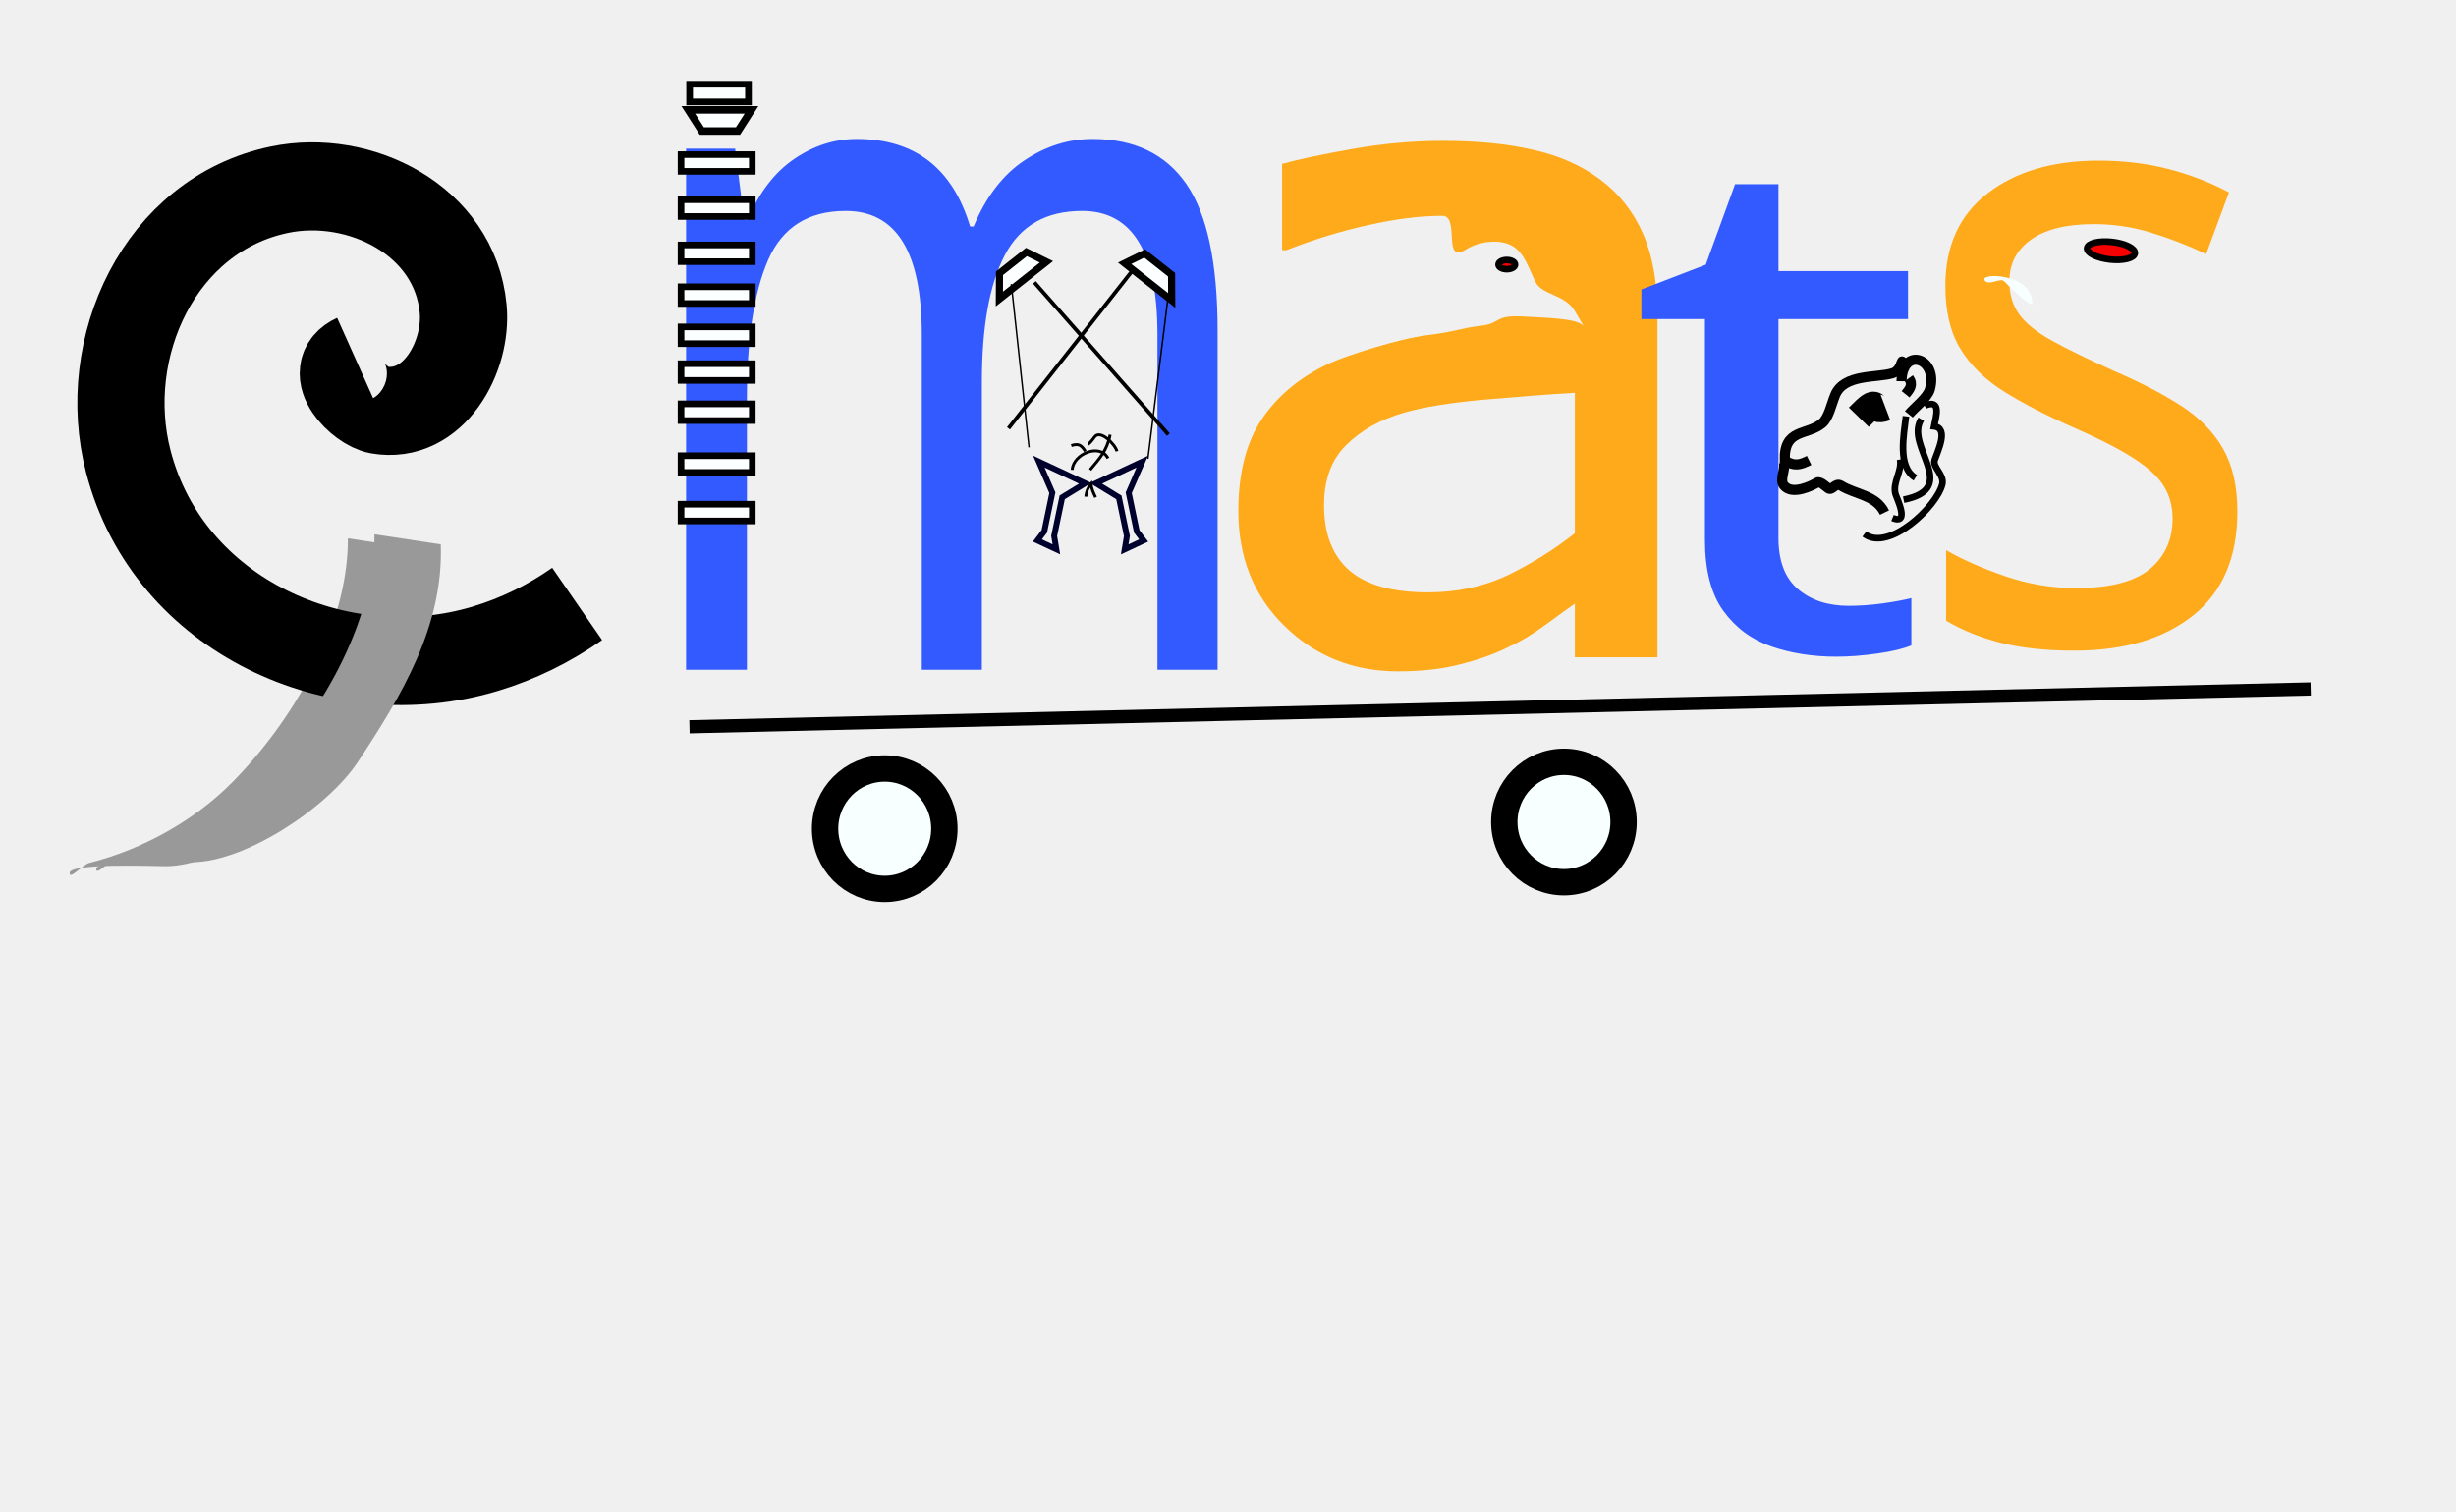
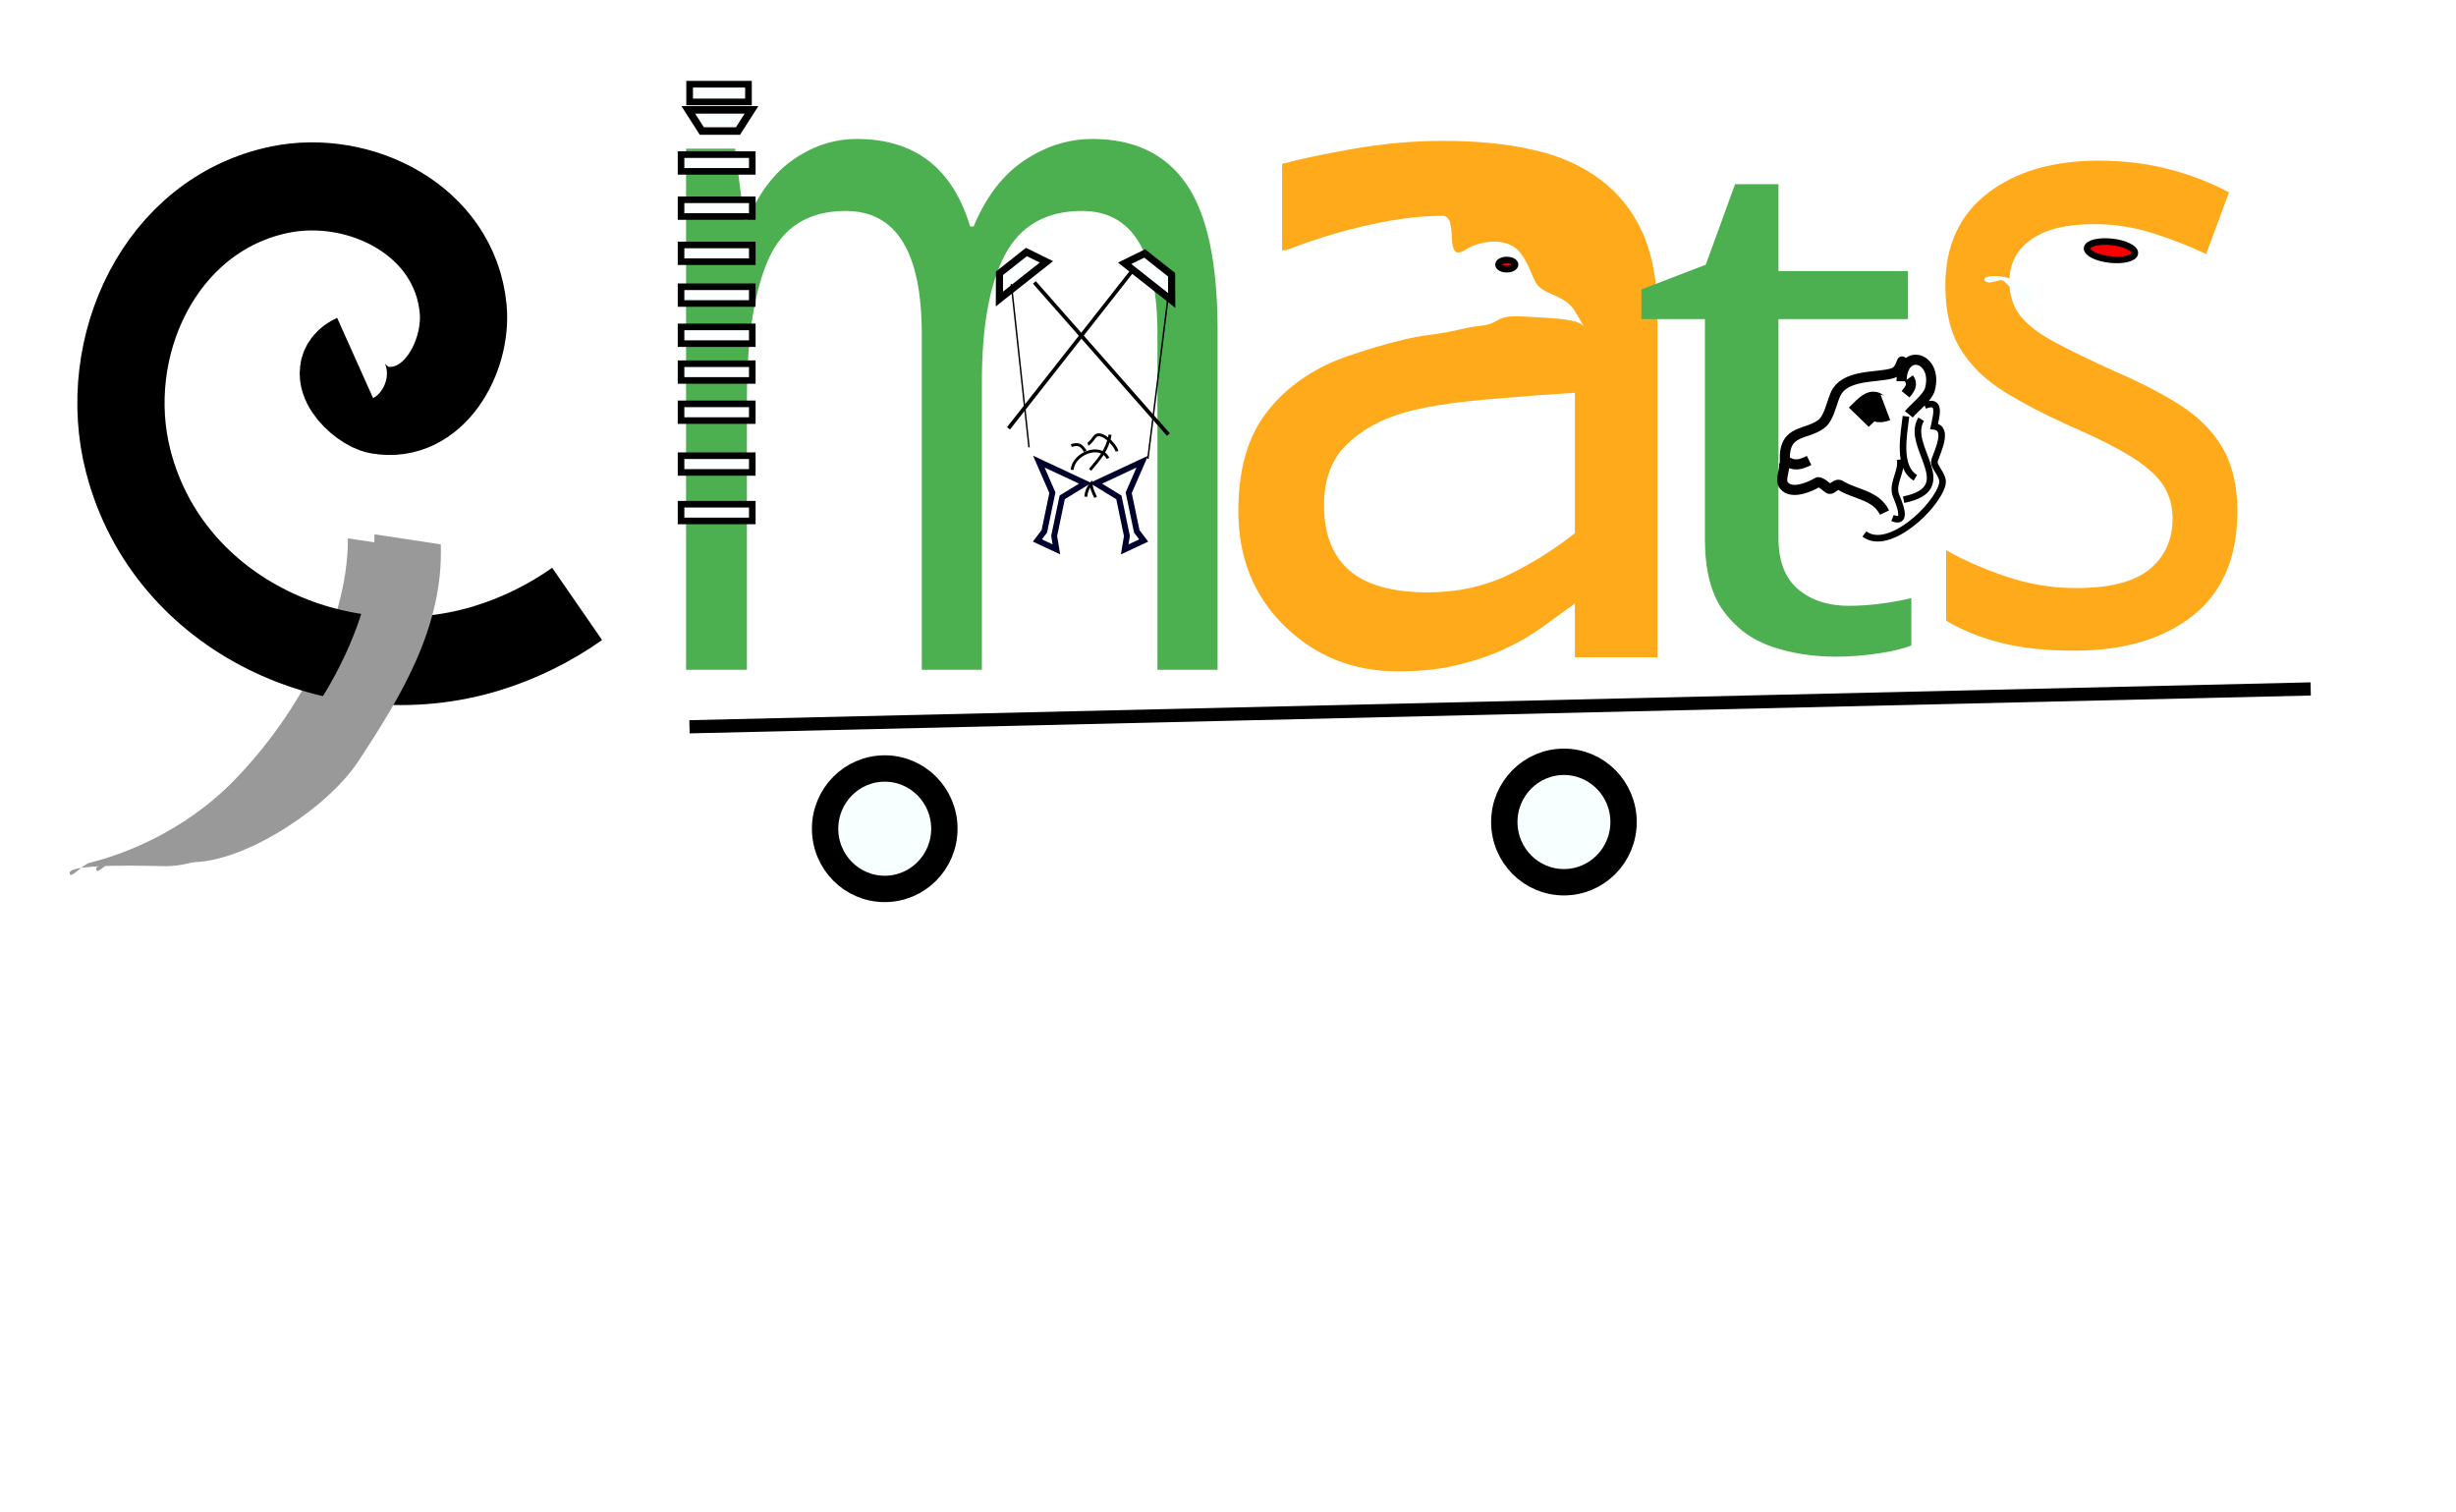
<svg xmlns="http://www.w3.org/2000/svg" width="650" height="400" viewBox="0 0 650 400" id="svg2" version="1.1">
  <defs id="defs4">
    </defs>
+   <g id="layer2">
+     <rect style="fill:#ffffff;fill-opacity:1" id="rect3394" width="650.714" height="400.714" x="-0.714" y="-5.6843419e-14" />
+   </g>
  <g id="layer1" transform="translate(0,-652.3622)">
-     <text xml:space="preserve" style="font-style:normal;font-weight:normal;font-size:216.935px;line-height:125%;font-family:sans-serif;letter-spacing:0px;word-spacing:0px;fill:#335aff;fill-opacity:1;stroke:none;stroke-width:1px;stroke-linecap:butt;stroke-linejoin:miter;stroke-opacity:1" x="196.9" y="699.545" id="text4136" transform="scale(0.8432102,1.185944)">
+     <text xml:space="preserve" style="font-style:normal;font-weight:normal;font-size:216.935px;line-height:125%;font-family:sans-serif;letter-spacing:0px;word-spacing:0px;fill:#4caf50;fill-opacity:1;stroke:none;stroke-width:1px;stroke-linecap:butt;stroke-linejoin:miter;stroke-opacity:1;" x="196.9" y="699.545" id="text4136" transform="scale(0.8432102,1.185944)">
      <tspan id="tspan4138" x="196.9" y="699.545">m</tspan>
    </text>
    <g transform="matrix(1.725397,0,0,1.763721,-120.0998,-218.665)" style="font-style:normal;font-weight:normal;font-size:138.738px;line-height:125%;font-family:sans-serif;letter-spacing:0px;word-spacing:0px;fill:#ffaa1a;fill-opacity:1;stroke:none;stroke-width:1px;stroke-linecap:butt;stroke-linejoin:miter;stroke-opacity:1" id="text4140">
      <path d="m 323.845,592.493 -12.668,0 0,-8.061 c -1.129,0.768 -2.665,1.852 -4.607,3.252 -1.897,1.355 -3.748,2.439 -5.555,3.252 -2.123,1.039 -4.561,1.897 -7.316,2.574 -2.755,0.723 -5.984,1.084 -9.687,1.084 -6.819,0 -12.6,-2.258 -17.342,-6.774 -4.742,-4.516 -7.113,-10.274 -7.113,-17.275 0,-5.736 1.219,-10.365 3.658,-13.887 2.484,-3.568 6.007,-6.368 10.568,-8.4 2.303,-1.016 10.365,-3.594 14.846,-4.126 4.446,-0.528 4.874,-1.026 8.104,-1.387 3.229,-0.361 1.926,-1.637 6.515,-1.397 4.567,0.238 8.628,0.358 9.327,1.528 l -1.398,-2.341 c -1.486,-2.49 -4.966,-2.398 -6.005,-4.295 -0.994,-1.897 -1.676,-4.391 -3.573,-5.475 -1.806,-1.039 -4.973,-0.805 -7.139,0.535 -3.673,2.274 -0.851,-5.06 -3.606,-5.06 -3.342,0 -7.068,0.452 -11.178,1.355 -4.11,0.858 -8.355,2.123 -12.736,3.794 l -0.677,0 0,-12.939 c 2.484,-0.677 6.074,-1.423 10.771,-2.236 4.697,-0.813 9.326,-1.219 13.887,-1.219 5.329,0 9.958,0.452 13.887,1.355 3.974,0.858 7.407,2.348 10.297,4.471 2.845,2.077 5.013,4.765 6.503,8.061 1.49,3.297 2.236,7.384 2.236,12.262 z m -12.668,-18.629 0,-21.068 c -3.884,0.226 -8.468,0.565 -13.752,1.016 -5.239,0.452 -9.394,1.106 -12.465,1.965 -3.658,1.039 -6.616,2.665 -8.874,4.878 -2.258,2.168 -3.387,5.171 -3.387,9.01 0,4.336 1.31,7.61 3.929,9.823 2.619,2.168 6.616,3.252 11.991,3.252 4.471,0 8.558,-0.858 12.262,-2.574 3.703,-1.761 7.136,-3.861 10.297,-6.3 z" id="path4238" style="fill:#ffaa1a;fill-opacity:1" />
    </g>
-     <text xml:space="preserve" style="font-style:normal;font-weight:normal;font-size:203.319px;line-height:125%;font-family:sans-serif;letter-spacing:0px;word-spacing:0px;fill:#335aff;fill-opacity:1;stroke:none;stroke-width:1px;stroke-linecap:butt;stroke-linejoin:miter;stroke-opacity:1" x="396.096" y="896.663" id="text4144" transform="scale(1.087811,0.9192771)">
+     <text xml:space="preserve" style="font-style:normal;font-weight:normal;font-size:203.319px;line-height:125%;font-family:sans-serif;letter-spacing:0px;word-spacing:0px;fill:#4caf50;fill-opacity:1;stroke:none;stroke-width:1px;stroke-linecap:butt;stroke-linejoin:miter;stroke-opacity:1;" x="396.096" y="896.663" id="text4144" transform="scale(1.087811,0.9192771)">
      <tspan id="tspan4146" x="396.096" y="896.663">t</tspan>
    </text>
    <text xml:space="preserve" style="font-style:normal;font-weight:normal;font-size:216.96px;line-height:125%;font-family:sans-serif;letter-spacing:0px;word-spacing:0px;fill:#ffaa1a;fill-opacity:1;stroke:none;stroke-width:1px;stroke-linecap:butt;stroke-linejoin:miter;stroke-opacity:1" x="542.44" y="764.803" id="text4148" transform="scale(0.9301653,1.075078)">
      <tspan id="tspan4150" x="542.44" y="764.803">s</tspan>
    </text>
    <path style="fill:#fcffff;fill-opacity:1;stroke:#000000;stroke-width:1.985;stroke-miterlimit:4;stroke-dasharray:none;stroke-opacity:1" d="m 182.163,681.438 16.729,0 -3.581,5.602 -9.568,0 z" id="rect4172" />
    <path style="fill:#fcffff;fill-opacity:1;stroke:#000000;stroke-width:1.764;stroke-miterlimit:4;stroke-dasharray:none;stroke-opacity:1" d="m 182.516,674.648 15.572,0 0,4.69 -15.572,0 z" id="rect4175" />
    <rect style="fill:#fcffff;fill-opacity:1;stroke:#000000;stroke-width:1.744;stroke-miterlimit:4;stroke-dasharray:none;stroke-opacity:1" id="rect4178" width="18.853" height="4.427" x="180.245" y="693.282" />
    <rect style="fill:#fcffff;fill-opacity:1;stroke:#000000;stroke-width:1.744;stroke-miterlimit:4;stroke-dasharray:none;stroke-opacity:1" id="rect4178-3" width="18.853" height="4.427" x="180.245" y="728.252" />
    <rect style="fill:#fcffff;fill-opacity:1;stroke:#000000;stroke-width:1.744;stroke-miterlimit:4;stroke-dasharray:none;stroke-opacity:1" id="rect4178-7" width="18.853" height="4.427" x="180.245" y="785.798" />
    <rect style="fill:#fcffff;fill-opacity:1;stroke:#000000;stroke-width:1.744;stroke-miterlimit:4;stroke-dasharray:none;stroke-opacity:1" id="rect4178-8" width="18.853" height="4.427" x="180.245" y="772.961" />
    <rect style="fill:#fcffff;fill-opacity:1;stroke:#000000;stroke-width:1.744;stroke-miterlimit:4;stroke-dasharray:none;stroke-opacity:1" id="rect4178-9" width="18.853" height="4.427" x="180.245" y="759.238" />
    <rect style="fill:#fcffff;fill-opacity:1;stroke:#000000;stroke-width:1.744;stroke-miterlimit:4;stroke-dasharray:none;stroke-opacity:1" id="rect4178-2" width="18.853" height="4.427" x="180.245" y="748.614" />
    <rect style="fill:#fcffff;fill-opacity:1;stroke:#000000;stroke-width:1.744;stroke-miterlimit:4;stroke-dasharray:none;stroke-opacity:1" id="rect4178-39" width="18.853" height="4.427" x="180.245" y="738.876" />
    <rect style="fill:#fcffff;fill-opacity:1;stroke:#000000;stroke-width:1.744;stroke-miterlimit:4;stroke-dasharray:none;stroke-opacity:1" id="rect4178-6" width="18.853" height="4.427" x="180.245" y="717.185" />
    <rect style="fill:#fcffff;fill-opacity:1;stroke:#000000;stroke-width:1.744;stroke-miterlimit:4;stroke-dasharray:none;stroke-opacity:1" id="rect4178-0" width="18.853" height="4.427" x="180.245" y="705.233" />
    <ellipse style="fill:#f70000;fill-opacity:1;stroke:#000000;stroke-width:1.744;stroke-miterlimit:4;stroke-dasharray:none;stroke-opacity:1" id="path4240" cx="398.783" cy="722.387" rx="2.192" ry="1.217" />
    <path style="fill:none;fill-rule:evenodd;stroke:#000000;stroke-width:2.672px;stroke-linecap:butt;stroke-linejoin:miter;stroke-opacity:1" d="m 478.797,774.215 c -2.373,1.174 -3.912,1.619 -6.437,0 -0.266,-8.538 5.817,-6.476 9.87,-9.817 1.732,-1.428 2.447,-4.992 3.433,-7.429 2.318,-5.733 11.012,-4.532 15.234,-5.837 3.147,-0.973 2.083,-6.224 3.004,-0.531" id="path4242" />
    <path style="fill:none;fill-rule:evenodd;stroke:#000000;stroke-width:2.672px;stroke-linecap:butt;stroke-linejoin:miter;stroke-opacity:1" d="m 472.146,774.745 c 0.401,2.169 -1.255,4.55 0,6.103 2.166,2.678 7.445,0.041 8.797,-0.796 0.754,-0.466 2.522,1.294 3.004,1.592 0.957,0.591 1.854,-1.64 3.218,-0.796 3.925,2.427 9.318,2.489 11.587,7.164" id="path4244" />
    <path style="fill:none;fill-rule:evenodd;stroke:#000000;stroke-width:2.672px;stroke-linecap:butt;stroke-linejoin:miter;stroke-opacity:1" d="m 503.258,753.253 c 0.122,-9.227 9.78,-6.3 7.51,2.123 -0.608,2.254 -4.19,4.916 -5.579,6.633" id="path4246" />
    <path style="fill:none;fill-rule:evenodd;stroke:#000000;stroke-width:2.672px;stroke-linecap:butt;stroke-linejoin:miter;stroke-opacity:1" d="m 505.189,752.457 c 1.233,1.725 0.206,2.929 -0.858,4.245" id="path4248" />
    <ellipse style="fill:#f70000;fill-opacity:1;stroke:#000000;stroke-width:1.744;stroke-miterlimit:4;stroke-dasharray:none;stroke-opacity:1" id="path4252" cx="631.874" cy="654.001" rx="6.356" ry="2.347" transform="matrix(0.9941216,0.1082695,-0.1062329,0.9943413,0,0)" />
    <path style="fill:#f7ffff;fill-opacity:1;fill-rule:evenodd;stroke:none;stroke-width:1px;stroke-linecap:butt;stroke-linejoin:miter;stroke-opacity:1" d="m 537.818,733.017 c 0.719,-8.495 -14.82,-8.703 -12.401,-6.26 1.123,1.134 4.071,-0.897 4.96,0 2.204,2.225 5.566,5.503 7.44,6.26 z" id="path4254" />
    <path style="fill:#999999;fill-opacity:1;fill-rule:evenodd;stroke:none;stroke-width:1.773px;stroke-linecap:butt;stroke-linejoin:miter;stroke-opacity:1" d="m 109.619,797.489 c 0.773,21.809 -10.591,40.386 -21.922,57.546 -8.139,12.326 -29.999,26.56 -43.843,26.56 -2.402,0 -25.429,-0.895 -25.429,1.771 0,1.98 3.359,-2.176 5.261,-2.656 13.865,-3.5 27.61,-11.055 37.705,-21.248 15.733,-15.885 30.69,-40.644 30.69,-64.629" id="path4260-2" />
    <path style="fill:none;fill-rule:evenodd;stroke:#000000;stroke-width:13.3;stroke-linecap:butt;stroke-linejoin:miter;stroke-miterlimit:4;stroke-dasharray:none;stroke-opacity:1" id="path4256" d="m -103.697,554.862 c 2.539,4.366 -4.877,5.554 -7.443,4.327 -7.738,-3.702 -6.393,-14.491 -1.642,-19.953 8.823,-10.143 24.733,-7.482 33.198,1.606 12.75,13.689 8.603,35.441 -5.04,46.824 -18.548,15.474 -46.433,9.747 -60.724,-8.589 -3.197,-4.102 -5.716,-8.723 -7.463,-13.621" transform="matrix(-1.413771,-1.017337,-1.007611,1.427416,506.4655,-150.4143)" />
    <path style="fill:#999999;fill-opacity:1;fill-rule:evenodd;stroke:none;stroke-width:1.773px;stroke-linecap:butt;stroke-linejoin:miter;stroke-opacity:1" d="m 116.653,796.422 c 0.773,21.809 -10.591,40.386 -21.922,57.546 -8.139,12.326 -29.999,26.56 -43.843,26.56 -2.402,0 -25.429,-0.895 -25.429,1.771 0,1.98 3.359,-2.176 5.261,-2.656 13.865,-3.5 27.61,-11.055 37.705,-21.248 15.733,-15.885 30.69,-40.644 30.69,-64.629" id="path4260" />
    <path style="fill:none;fill-rule:evenodd;stroke:#000000;stroke-width:7.327;stroke-linecap:butt;stroke-linejoin:miter;stroke-miterlimit:4;stroke-dasharray:none;stroke-opacity:1" d="m 491.949,762.779 c 5.927,-6.1 2.825,-1.07 7.015,-2.656" id="path4277" />
    <path style="fill:none;fill-rule:evenodd;stroke:#000000;stroke-width:1.744px;stroke-linecap:butt;stroke-linejoin:miter;stroke-opacity:1" d="m 509.39,759.717 c 4.563,-1.935 2.966,3.024 2.48,5.478 4.018,0.457 0.898,6.671 0.155,8.921 -0.624,1.891 2.637,3.904 2.015,6.417 -1.472,5.945 -14.225,17.986 -20.616,13.146" id="path4281" />
    <path style="fill:none;fill-rule:evenodd;stroke:#000000;stroke-width:1.744px;stroke-linecap:butt;stroke-linejoin:miter;stroke-opacity:1" d="m 504.43,762.534 c -0.565,4.884 -2.308,13.376 2.48,16.276" id="path4285" />
    <path style="fill:none;fill-rule:evenodd;stroke:#000000;stroke-width:1.744px;stroke-linecap:butt;stroke-linejoin:miter;stroke-opacity:1" d="m 502.88,773.959 c 0.552,3.12 -2.01,5.968 -1.24,9.077 0.256,1.034 3.958,8.328 -0.775,6.417" id="path4287" />
    <path style="fill:none;fill-rule:evenodd;stroke:#000000;stroke-width:1.744px;stroke-linecap:butt;stroke-linejoin:miter;stroke-opacity:1" d="m 508.46,763.317 c -4.467,7.162 10.601,18.205 -4.65,21.285" id="path4289" />
    <ellipse style="fill:#f7ffff;fill-opacity:1;stroke:#000000;stroke-width:6.978;stroke-miterlimit:4;stroke-dasharray:none;stroke-opacity:1" id="path4300" cx="413.908" cy="869.904" rx="15.783" ry="15.936" />
    <ellipse style="fill:#f7ffff;fill-opacity:1;stroke:#000000;stroke-width:6.978;stroke-miterlimit:4;stroke-dasharray:none;stroke-opacity:1" id="path4300-5" cx="234.152" cy="871.674" rx="15.783" ry="15.936" />
    <path style="fill:none;fill-rule:evenodd;stroke:#000000;stroke-width:3.489;stroke-linecap:butt;stroke-linejoin:miter;stroke-miterlimit:4;stroke-dasharray:none;stroke-opacity:1" d="M 182.477,844.699 611.541,834.683" id="path4339" />
    <flowRoot xml:space="preserve" id="flowRoot4346" style="font-style:normal;font-weight:normal;font-size:40px;line-height:125%;font-family:sans-serif;letter-spacing:0px;word-spacing:0px;fill:#000000;fill-opacity:1;stroke:none;stroke-width:1px;stroke-linecap:butt;stroke-linejoin:miter;stroke-opacity:1" transform="matrix(0.9214277,0,0,1,-42.27105,479.426)">
      <flowRegion id="flowRegion4348">
        <rect id="rect4350" width="732.056" height="49.552" x="65.714" y="418.571" />
      </flowRegion>
      <flowPara id="flowPara4352" style="font-style:normal;font-variant:normal;font-weight:normal;font-stretch:normal;font-size:40px;font-family:'Arima Madurai';-inkscape-font-specification:'Arima Madurai'">Eddie Mors African Tours and Safaris</flowPara>
    </flowRoot>
    <path style="fill:#fcffff;fill-opacity:1;stroke:#000000;stroke-width:1.886;stroke-miterlimit:4;stroke-dasharray:none;stroke-opacity:1" d="m 264.494,731.499 12.454,-9.841 -5.3,-2.602 -7.123,5.628 z" id="rect4172-2" />
    <path style="fill:#fcffff;fill-opacity:1;stroke:#000000;stroke-width:1.886;stroke-miterlimit:4;stroke-dasharray:none;stroke-opacity:1" d="m 310.103,731.882 -12.454,-9.841 5.3,-2.602 7.123,5.628 z" id="rect4172-2-5" />
    <path style="fill:none;fill-opacity:1;stroke:#00002c;stroke-width:1.548;stroke-miterlimit:4;stroke-dasharray:none;stroke-opacity:1" d="m 274.934,774.527 6.132,2.867 6.132,2.867 -6.073,3.715 -2.13,10.219 0.585,3.551 c -2.479,-1.159 -2.544,-1.189 -5.022,-2.348 l 1.83,-2.422 2.13,-10.219 z" id="rect4421" />
    <path style="fill:none;fill-opacity:1;stroke:#00002c;stroke-width:1.548;stroke-miterlimit:4;stroke-dasharray:none;stroke-opacity:1" d="m 302.309,774.535 -6.132,2.867 -6.133,2.867 6.073,3.715 2.13,10.219 -0.585,3.551 c 2.479,-1.159 2.544,-1.189 5.022,-2.348 l -1.83,-2.422 -2.13,-10.219 z" id="rect4421-0" />
    <path style="fill:none;fill-rule:evenodd;stroke:#000000;stroke-width:0.774px;stroke-linecap:butt;stroke-linejoin:miter;stroke-opacity:1" d="m 283.754,776.702 c 0.309,-4.256 7.429,-7.148 9.484,-3.044" id="path4439" />
    <path style="fill:none;fill-rule:evenodd;stroke:#000000;stroke-width:0.774px;stroke-linecap:butt;stroke-linejoin:miter;stroke-opacity:1" d="m 295.609,771.797 c -0.375,-1.738 -4.467,-5.993 -5.984,-3.721 -0.503,0.754 -1.397,1.771 -1.694,1.86" id="path4441" />
    <path style="fill:none;fill-rule:evenodd;stroke:#000000;stroke-width:0.774px;stroke-linecap:butt;stroke-linejoin:miter;stroke-opacity:1" d="m 288.496,776.702 c 2.318,-2.819 4.474,-4.939 5.307,-9.301" id="path4443" />
    <path style="fill:none;fill-rule:evenodd;stroke:#000000;stroke-width:0.774px;stroke-linecap:butt;stroke-linejoin:miter;stroke-opacity:1" d="m 283.528,770.275 c 1.976,-0.607 2.606,-0.155 3.726,1.522" id="path4445" />
    <path style="fill:none;fill-rule:evenodd;stroke:#000000;stroke-width:0.774px;stroke-linecap:butt;stroke-linejoin:miter;stroke-opacity:1" d="m 287.367,783.804 c 0.114,-1.363 0.593,-2.421 1.355,-3.382 0.158,1.267 0.72,2.509 1.242,3.551" id="path4447" />
    <flowRoot xml:space="preserve" id="flowRoot4449" style="font-style:normal;font-weight:normal;font-size:40px;line-height:125%;font-family:sans-serif;letter-spacing:0px;word-spacing:0px;fill:#000000;fill-opacity:1;stroke:none;stroke-width:1px;stroke-linecap:butt;stroke-linejoin:miter;stroke-opacity:1" transform="translate(82.83251,540.7531)">
      <flowRegion id="flowRegion4451">
        <rect id="rect4453" width="407.092" height="39.396" x="59.599" y="445.949" />
      </flowRegion>
      <flowPara id="flowPara4455" style="font-style:normal;font-variant:normal;font-weight:normal;font-stretch:normal;font-family:Katibeh;-inkscape-font-specification:Katibeh">Taking you wherever the fun is</flowPara>
    </flowRoot>
    <path style="fill:none;fill-rule:evenodd;stroke:#000000;stroke-width:1.005px;stroke-linecap:butt;stroke-linejoin:miter;stroke-opacity:1" d="m 273.756,727.097 c 35.469,40.276 35.469,40.276 35.469,40.276" id="path3391" />
    <path style="fill:none;fill-rule:evenodd;stroke:#000000;stroke-width:1px;stroke-linecap:butt;stroke-linejoin:miter;stroke-opacity:1" d="m 300.239,723.292 c -33.335,42.426 -33.335,42.426 -33.335,42.426" id="path3391-9" />
    <path style="fill:none;fill-rule:evenodd;stroke:#000000;stroke-width:0.396px;stroke-linecap:butt;stroke-linejoin:miter;stroke-opacity:1" d="m 309.059,731.653 c -5.26,42.133 -5.26,42.133 -5.26,42.133" id="path3391-1" />
    <path style="fill:none;fill-rule:evenodd;stroke:#000000;stroke-width:0.388px;stroke-linecap:butt;stroke-linejoin:miter;stroke-opacity:1" d="m 267.657,727.542 c 4.686,43.211 4.686,43.211 4.686,43.211" id="path3391-27" />
  </g>
</svg>
